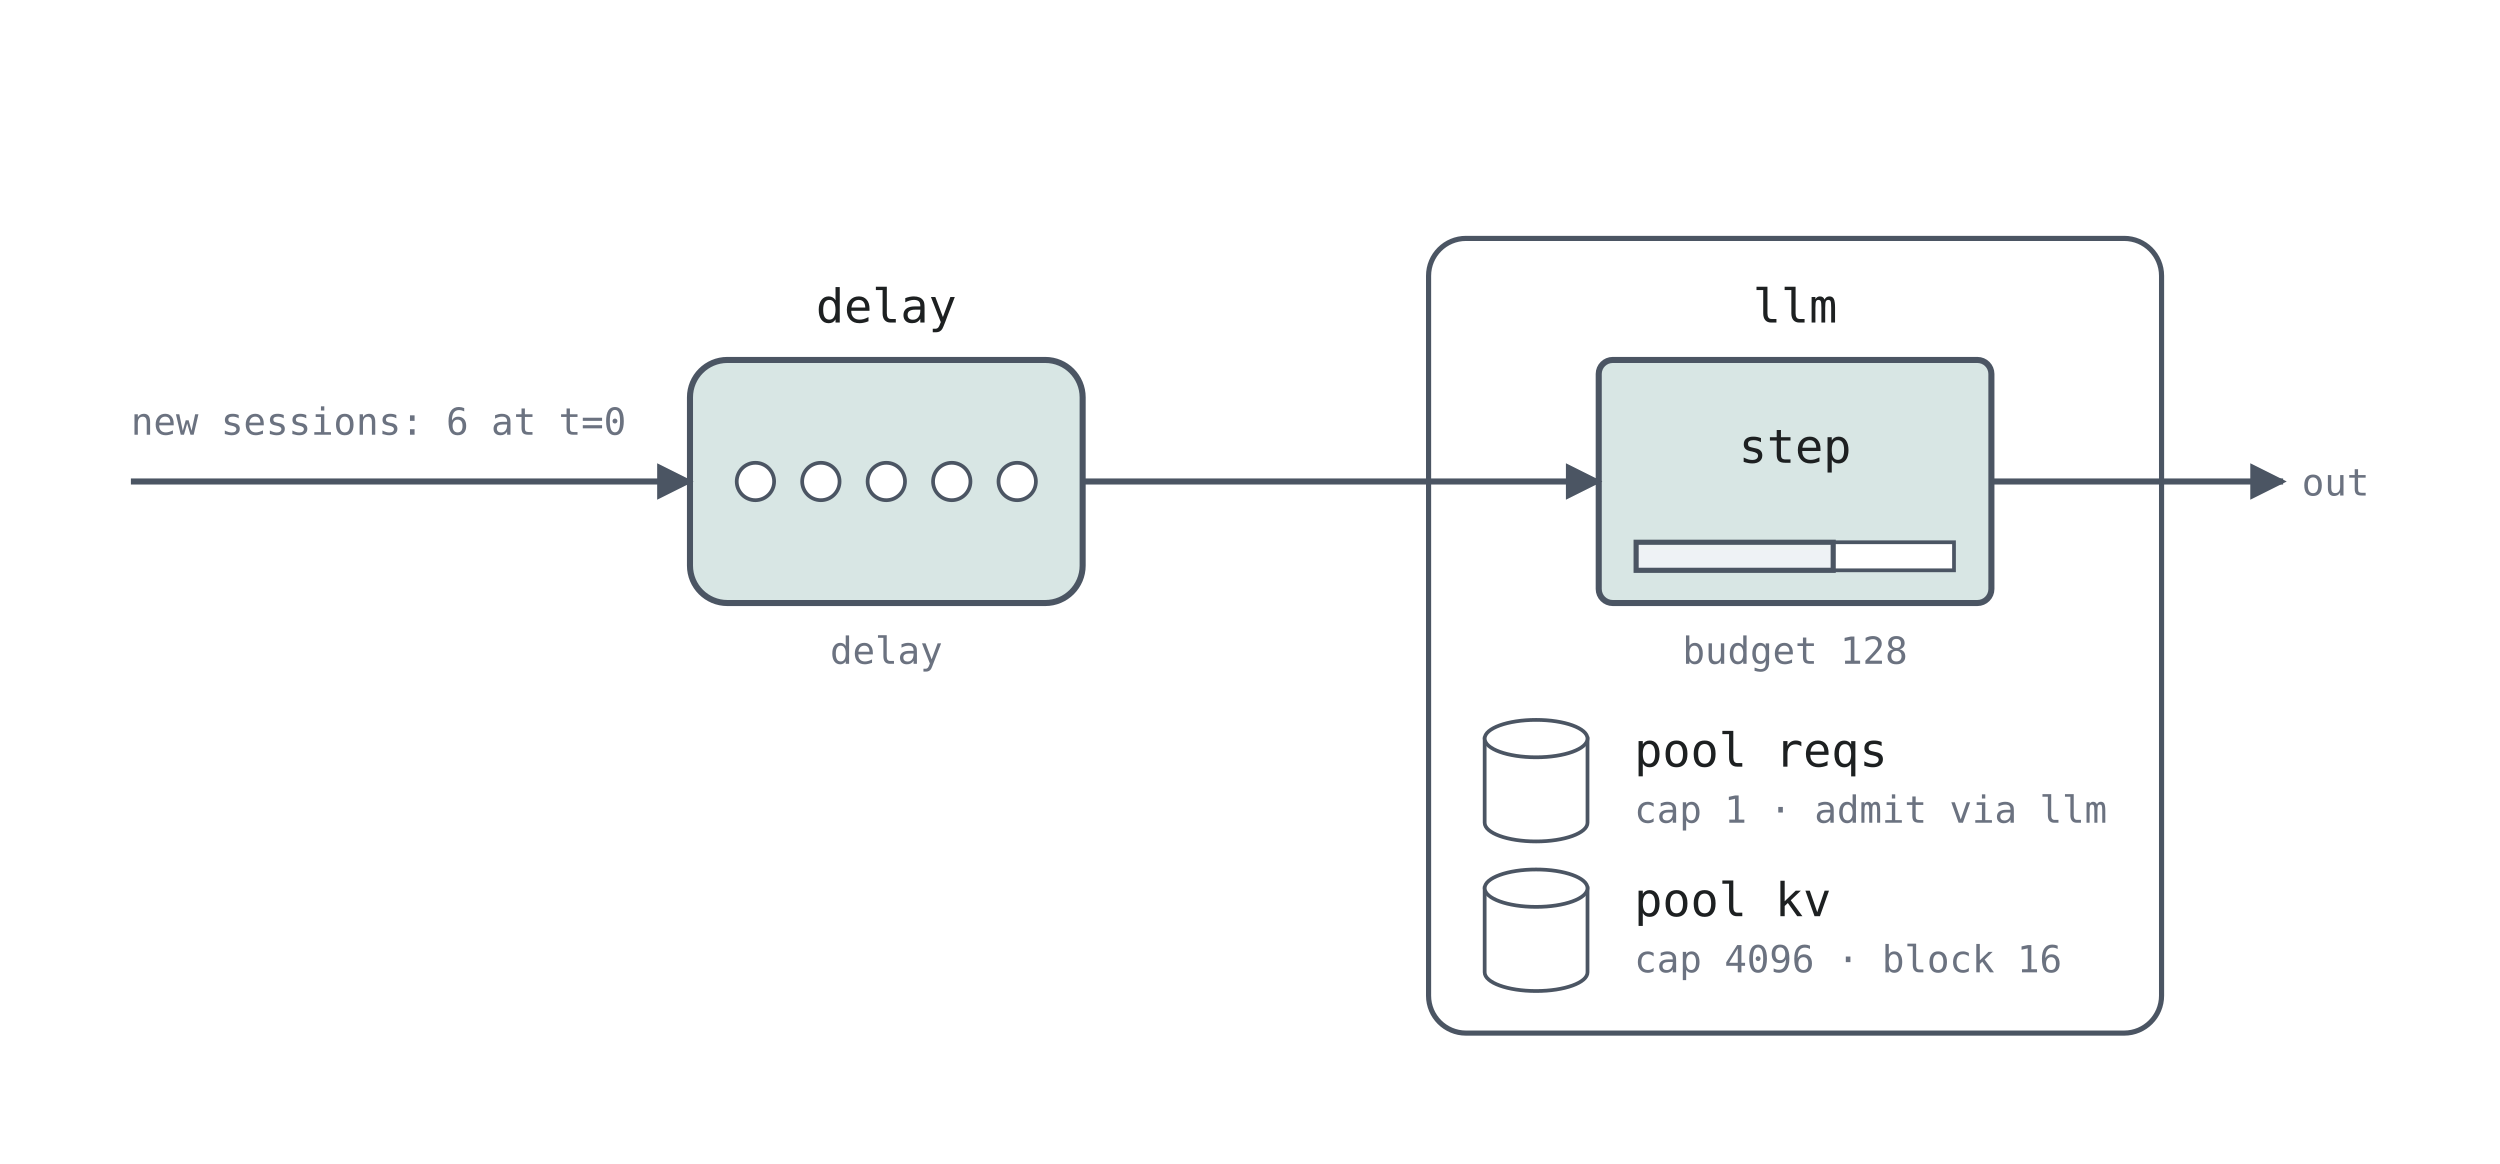
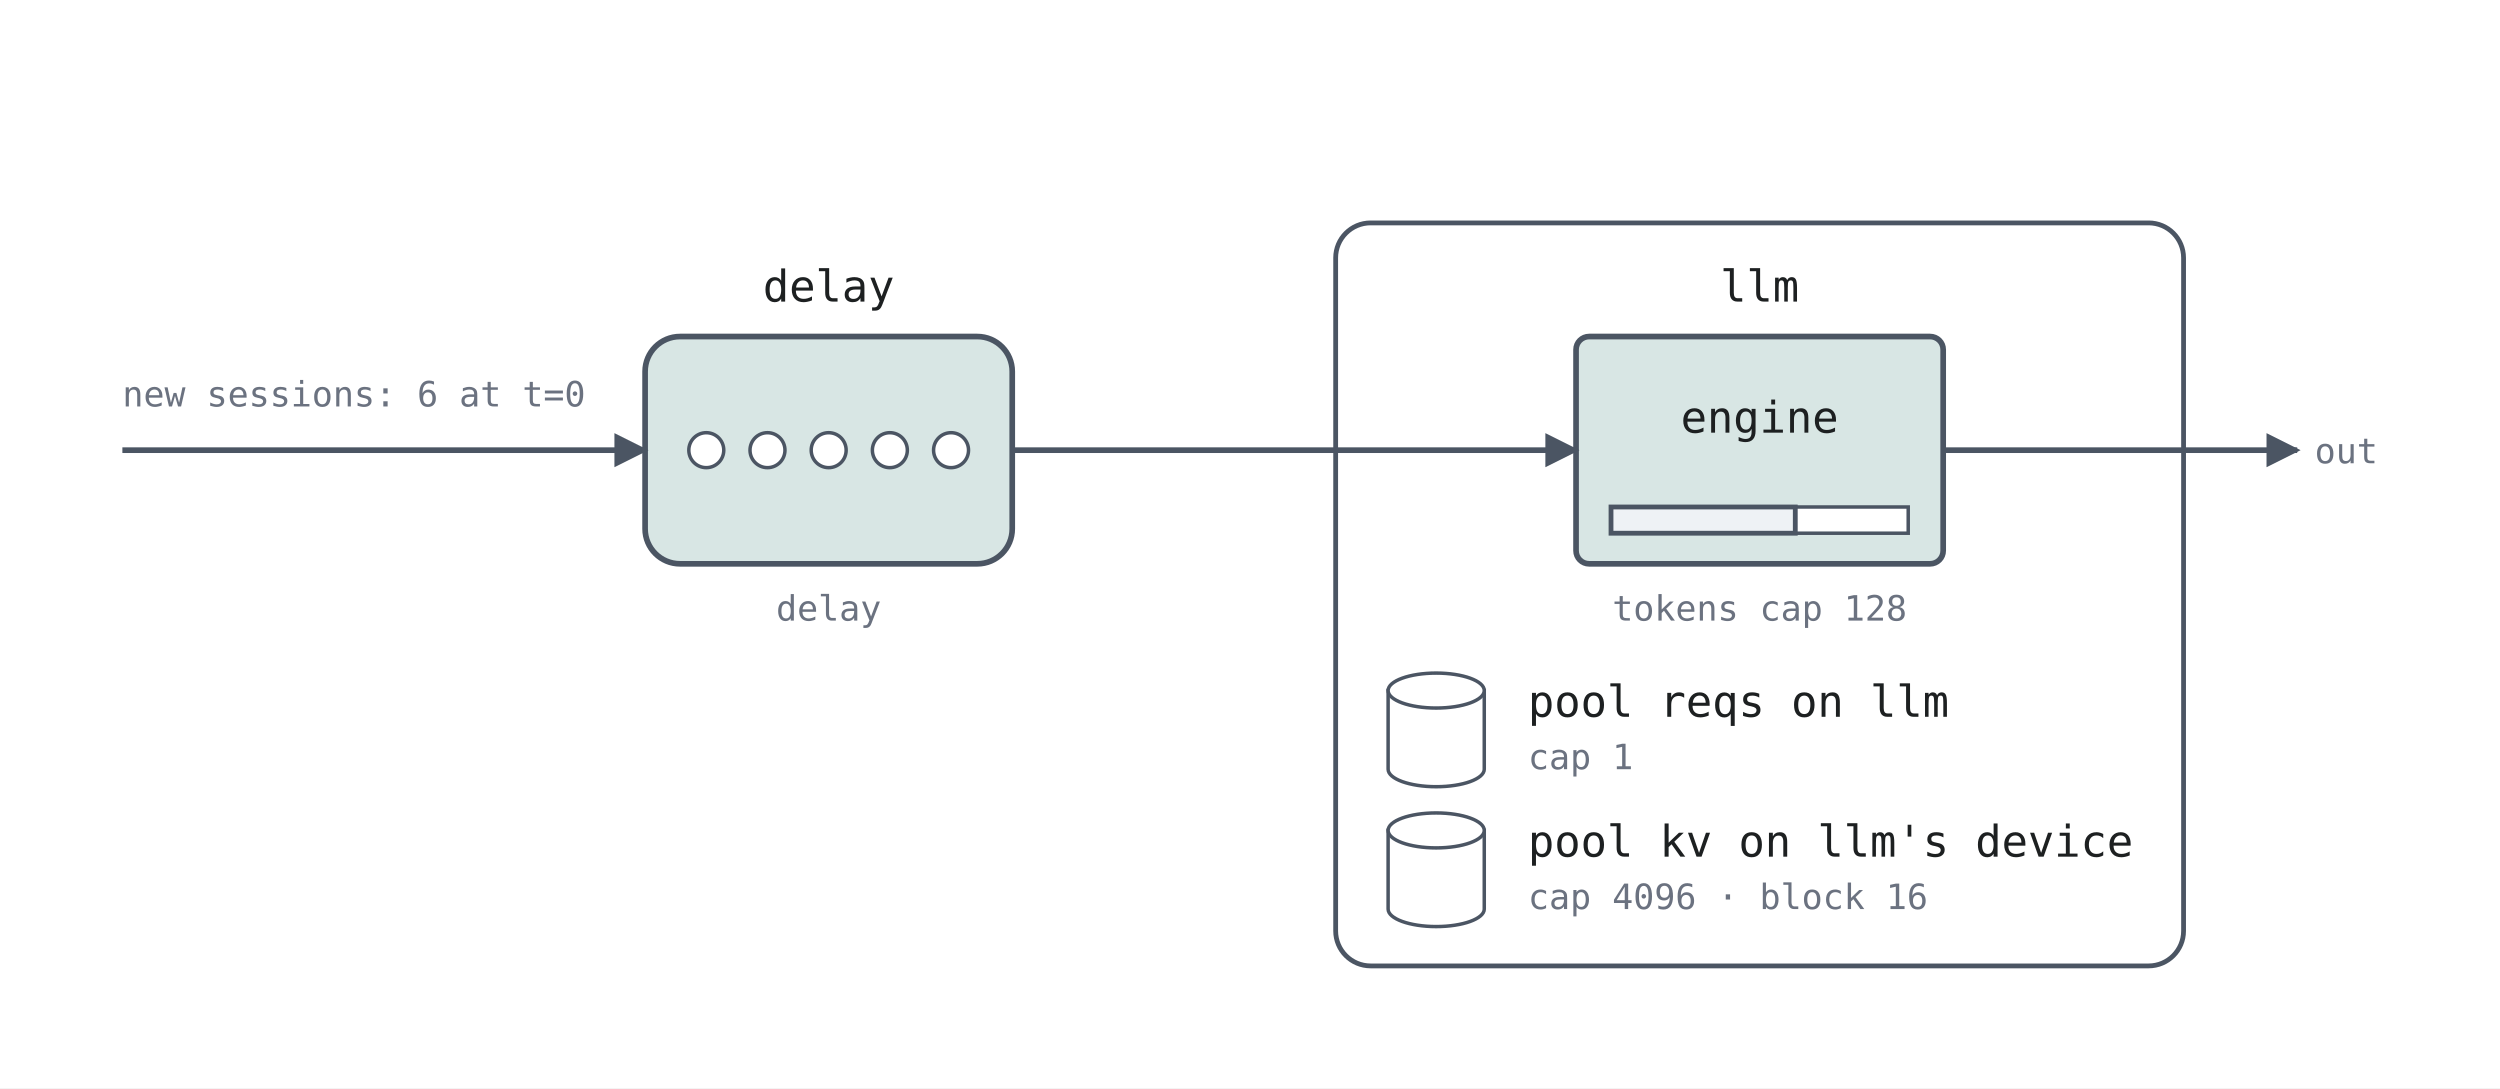
- <svg xmlns="http://www.w3.org/2000/svg" width="534.8" height="249" viewBox="0 0 534.8 249" role="img">
+ <svg xmlns="http://www.w3.org/2000/svg" width="572" height="249" viewBox="0 0 572 249" role="img">
  <style>
  text { font-family: ui-monospace, "SF Mono", Menlo, Consolas, monospace; }
  @media (prefers-color-scheme: dark) {
    text { fill: #e8e6e3; } text.dim { fill: #9aa4b2; }
    .bg { fill:#14171a }
    .solid { fill:#232a31;stroke:#b6bfcc }
    .cached { fill:#33302a }
    .instance { fill:#1a1f24;stroke:#b6bfcc }
    .frame { stroke:#b6bfcc }
    .enclosure { stroke:#9aa4b2 }
    .station { fill:#26403d;stroke:#b6bfcc }
    .cell { fill:#14171a;stroke:#b6bfcc }
    .rail { stroke:#b6bfcc }
    .flow { stroke:#b6bfcc }
    .back { stroke:#b6bfcc }
    .relation { stroke:#9aa4b2 }
  }
</style>
  <defs>
    <marker id="a" viewBox="0 0 10 10" refX="9" refY="5" markerWidth="6" markerHeight="6" orient="auto-start-reverse">
      <path d="M0 0 L10 5 L0 10 z" fill="context-stroke" />
    </marker>
  </defs>
-   <rect class="bg" fill="#ffffff" x="0" y="0" width="534.8" height="249" />
-   <rect class="frame" fill="none" stroke="#4b5563" stroke-width="1.1" x="305.6" y="51" width="156.8" height="170" rx="8" />
+   <rect class="bg" fill="#ffffff" x="0" y="0" width="572" height="249" />
+   <rect class="frame" fill="none" stroke="#4b5563" stroke-width="1.1" x="305.6" y="51" width="194" height="170" rx="8" />
  <path class="cell" fill="#ffffff" stroke="#4b5563" stroke-width=".8" d="M 317.6 158 L 317.6 176 A 11 4 0 0 0 339.6 176 L 339.6 158 Z" />
  <ellipse class="cell" fill="#ffffff" stroke="#4b5563" stroke-width=".8" cx="328.6" cy="158" rx="11" ry="4" />
-   <text x="349.6" y="164" text-anchor="start" font-size="10" fill="#1d2021">pool reqs</text>
-   <text x="349.6" y="176" text-anchor="start" font-size="8" fill="#6b7280" class="dim">cap 1 · admit via llm</text>
+   <text x="349.6" y="164" text-anchor="start" font-size="10" fill="#1d2021">pool reqs on llm</text>
+   <text x="349.6" y="176" text-anchor="start" font-size="8" fill="#6b7280" class="dim">cap 1</text>
  <path class="cell" fill="#ffffff" stroke="#4b5563" stroke-width=".8" d="M 317.6 190 L 317.6 208 A 11 4 0 0 0 339.6 208 L 339.6 190 Z" />
  <ellipse class="cell" fill="#ffffff" stroke="#4b5563" stroke-width=".8" cx="328.6" cy="190" rx="11" ry="4" />
-   <text x="349.6" y="196" text-anchor="start" font-size="10" fill="#1d2021">pool kv</text>
+   <text x="349.6" y="196" text-anchor="start" font-size="10" fill="#1d2021">pool kv on llm's device</text>
  <text x="349.6" y="208" text-anchor="start" font-size="8" fill="#6b7280" class="dim">cap 4096 · block 16</text>
  <rect class="station" fill="#d8e6e4" stroke="#4b5563" stroke-width="1.3" x="147.6" y="77" width="84" height="52" rx="8" />
  <circle class="cell" fill="#ffffff" stroke="#4b5563" stroke-width=".8" cx="161.6" cy="103" r="4" />
  <circle class="cell" fill="#ffffff" stroke="#4b5563" stroke-width=".8" cx="175.6" cy="103" r="4" />
  <circle class="cell" fill="#ffffff" stroke="#4b5563" stroke-width=".8" cx="189.6" cy="103" r="4" />
  <circle class="cell" fill="#ffffff" stroke="#4b5563" stroke-width=".8" cx="203.6" cy="103" r="4" />
  <circle class="cell" fill="#ffffff" stroke="#4b5563" stroke-width=".8" cx="217.6" cy="103" r="4" />
  <text x="189.6" y="69" text-anchor="middle" font-size="10" fill="#1d2021">delay</text>
  <text x="189.6" y="142" text-anchor="middle" font-size="8" fill="#6b7280" class="dim">delay</text>
-   <rect class="station" fill="#d8e6e4" stroke="#4b5563" stroke-width="1.3" x="342" y="77" width="84" height="52" rx="3" />
-   <rect class="cell" fill="#ffffff" stroke="#4b5563" stroke-width=".8" x="350" y="116" width="68" height="6" />
-   <rect class="solid" fill="#eef2f5" stroke="#4b5563" stroke-width="1.1" x="350" y="116" width="42.16" height="6" />
-   <text x="384" y="99" text-anchor="middle" font-size="10" fill="#1d2021">step</text>
-   <text x="384" y="69" text-anchor="middle" font-size="10" fill="#1d2021">llm</text>
-   <text x="384" y="142" text-anchor="middle" font-size="8" fill="#6b7280" class="dim">budget 128</text>
+   <rect class="station" fill="#d8e6e4" stroke="#4b5563" stroke-width="1.3" x="360.6" y="77" width="84" height="52" rx="3" />
+   <rect class="cell" fill="#ffffff" stroke="#4b5563" stroke-width=".8" x="368.6" y="116" width="68" height="6" />
+   <rect class="solid" fill="#eef2f5" stroke="#4b5563" stroke-width="1.1" x="368.6" y="116" width="42.16" height="6" />
+   <text x="402.6" y="99" text-anchor="middle" font-size="10" fill="#1d2021">engine</text>
+   <text x="402.6" y="69" text-anchor="middle" font-size="10" fill="#1d2021">llm</text>
+   <text x="402.6" y="142" text-anchor="middle" font-size="8" fill="#6b7280" class="dim">tokens cap 128</text>
  <path class="flow" fill="none" stroke="#4b5563" stroke-width="1.3" d="M28 103 L147.6 103" marker-end="url(#a)" />
  <text x="28" y="93" text-anchor="start" font-size="8" fill="#6b7280" class="dim">new sessions: 6 at t=0</text>
-   <path class="flow" fill="none" stroke="#4b5563" stroke-width="1.3" d="M231.6 103 L342 103" marker-end="url(#a)" />
-   <path class="flow" fill="none" stroke="#4b5563" stroke-width="1.3" d="M426 103 L488.4 103" marker-end="url(#a)" />
-   <text x="492.4" y="106" text-anchor="start" font-size="8" fill="#6b7280" class="dim">out</text>
+   <path class="flow" fill="none" stroke="#4b5563" stroke-width="1.3" d="M231.6 103 L360.6 103" marker-end="url(#a)" />
+   <path class="flow" fill="none" stroke="#4b5563" stroke-width="1.3" d="M444.6 103 L525.6 103" marker-end="url(#a)" />
+   <text x="529.6" y="106" text-anchor="start" font-size="8" fill="#6b7280" class="dim">out</text>
</svg>
